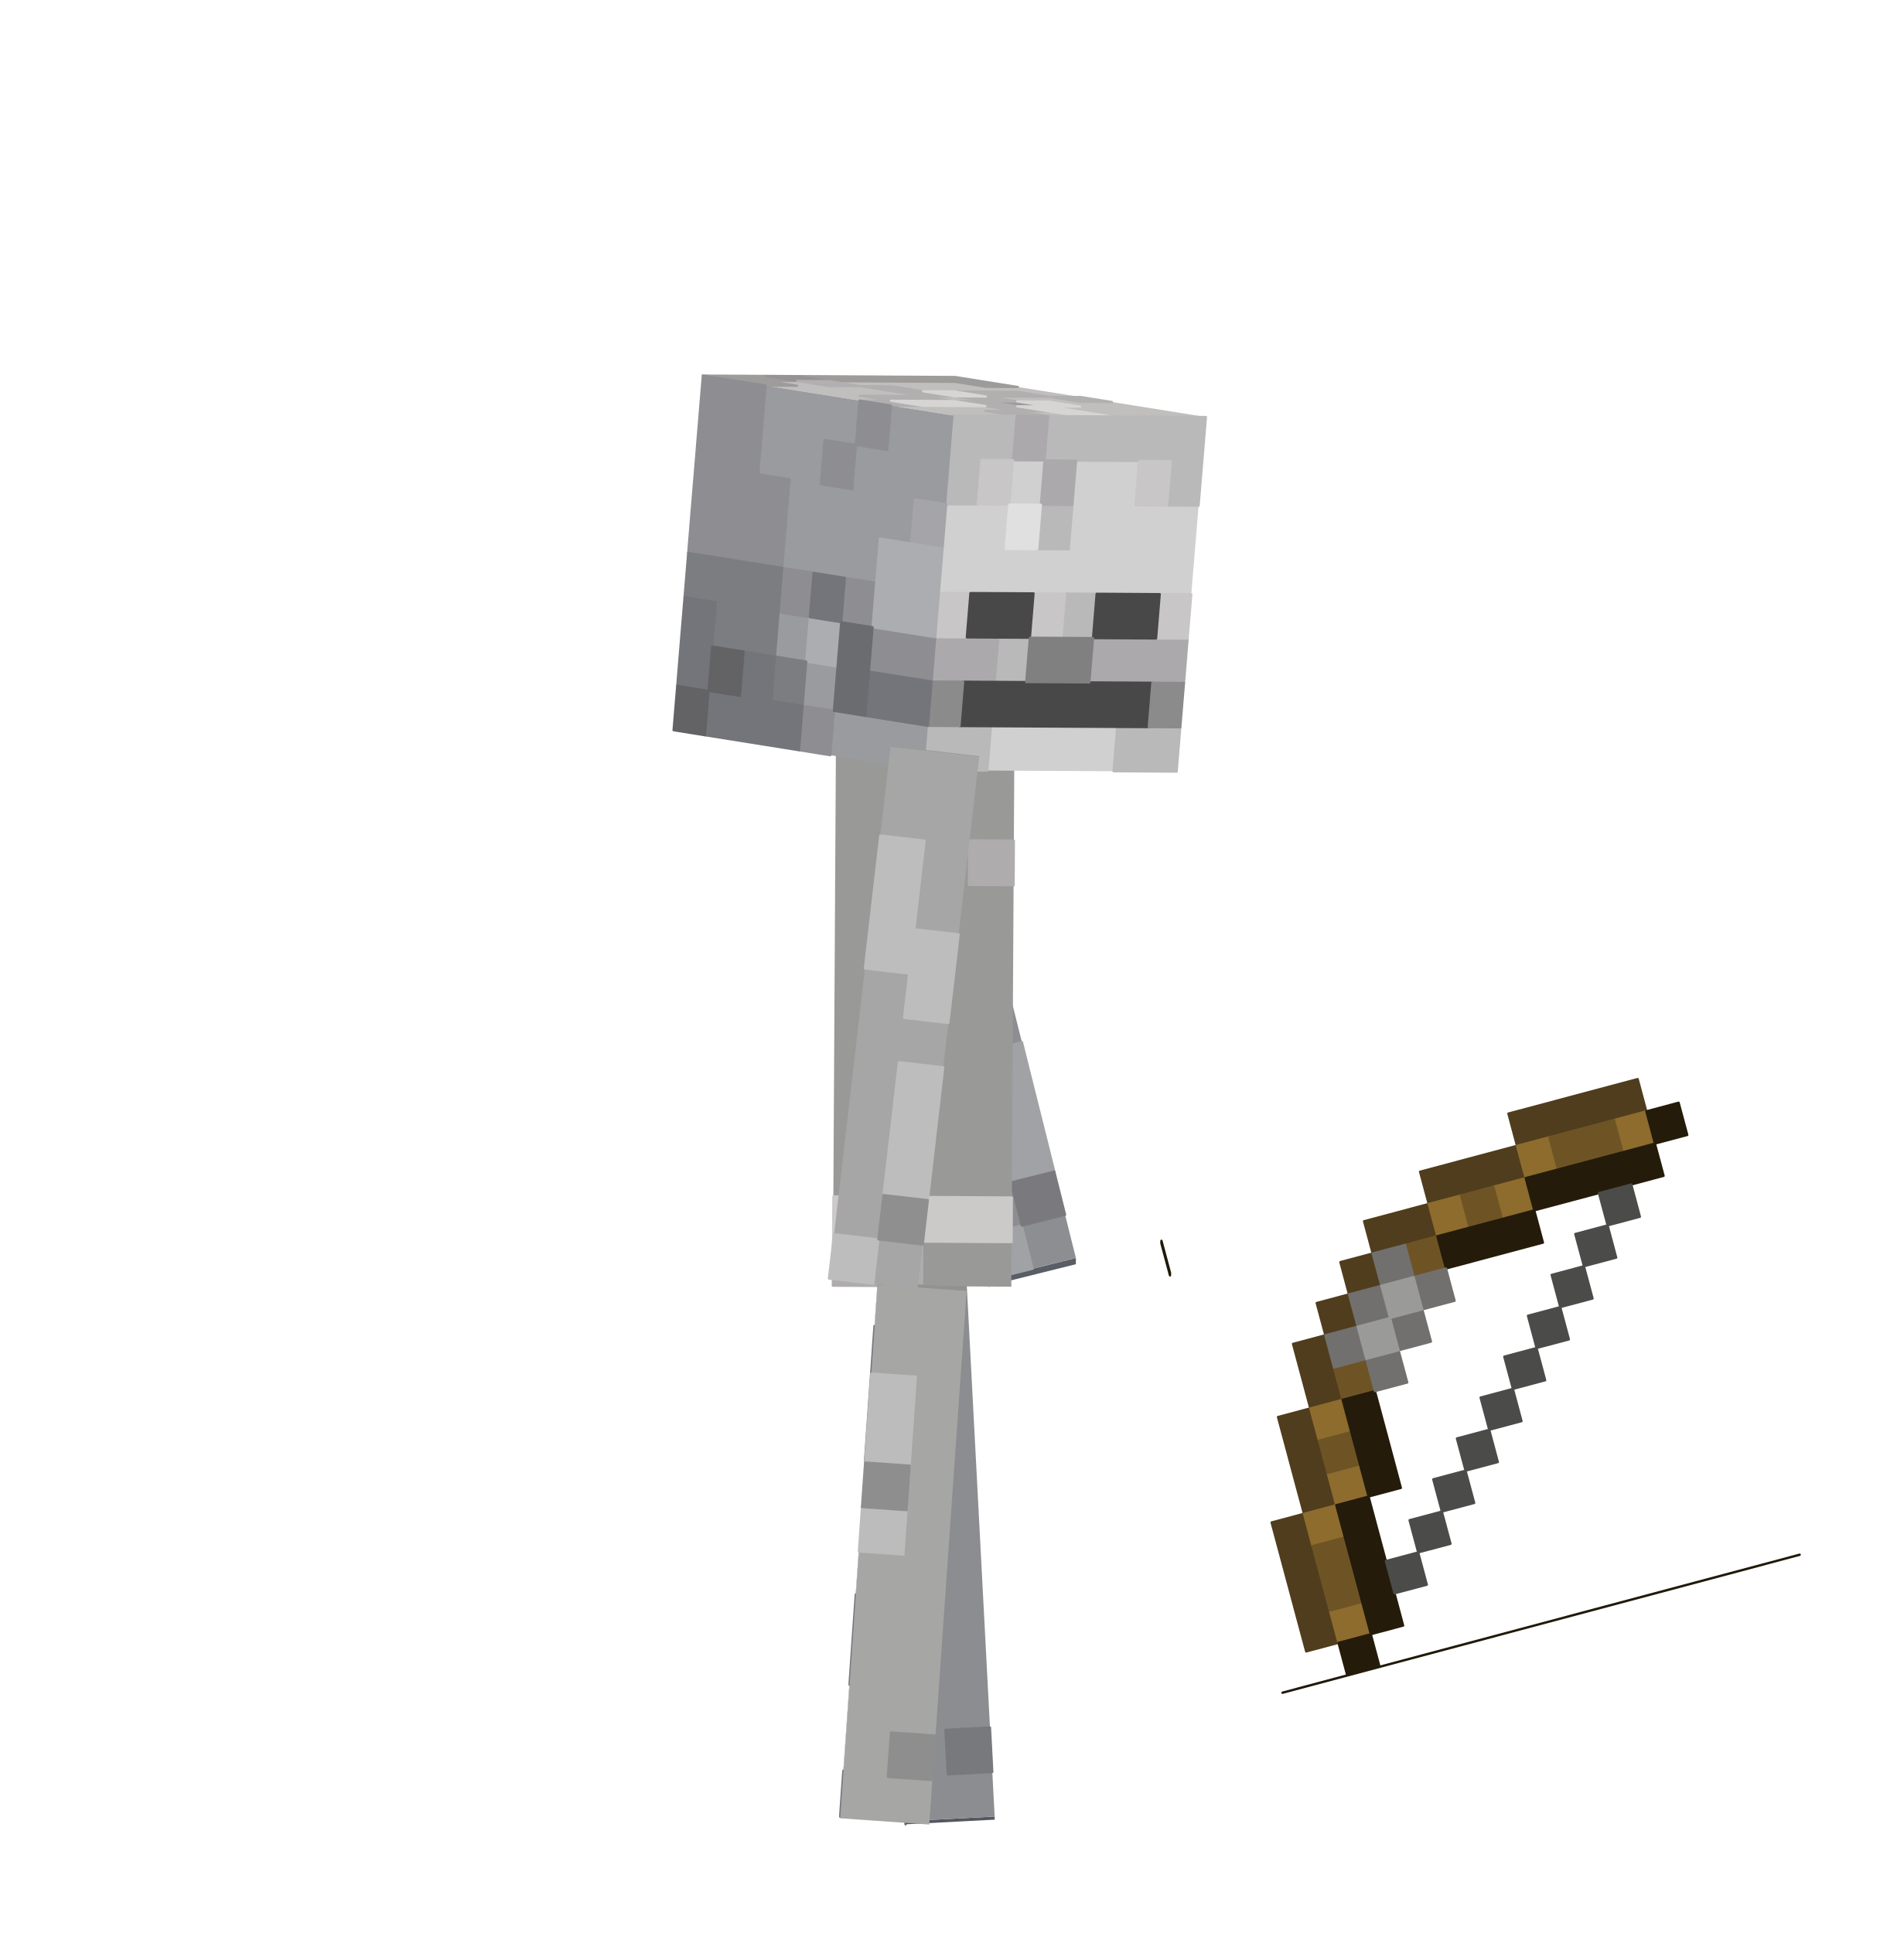
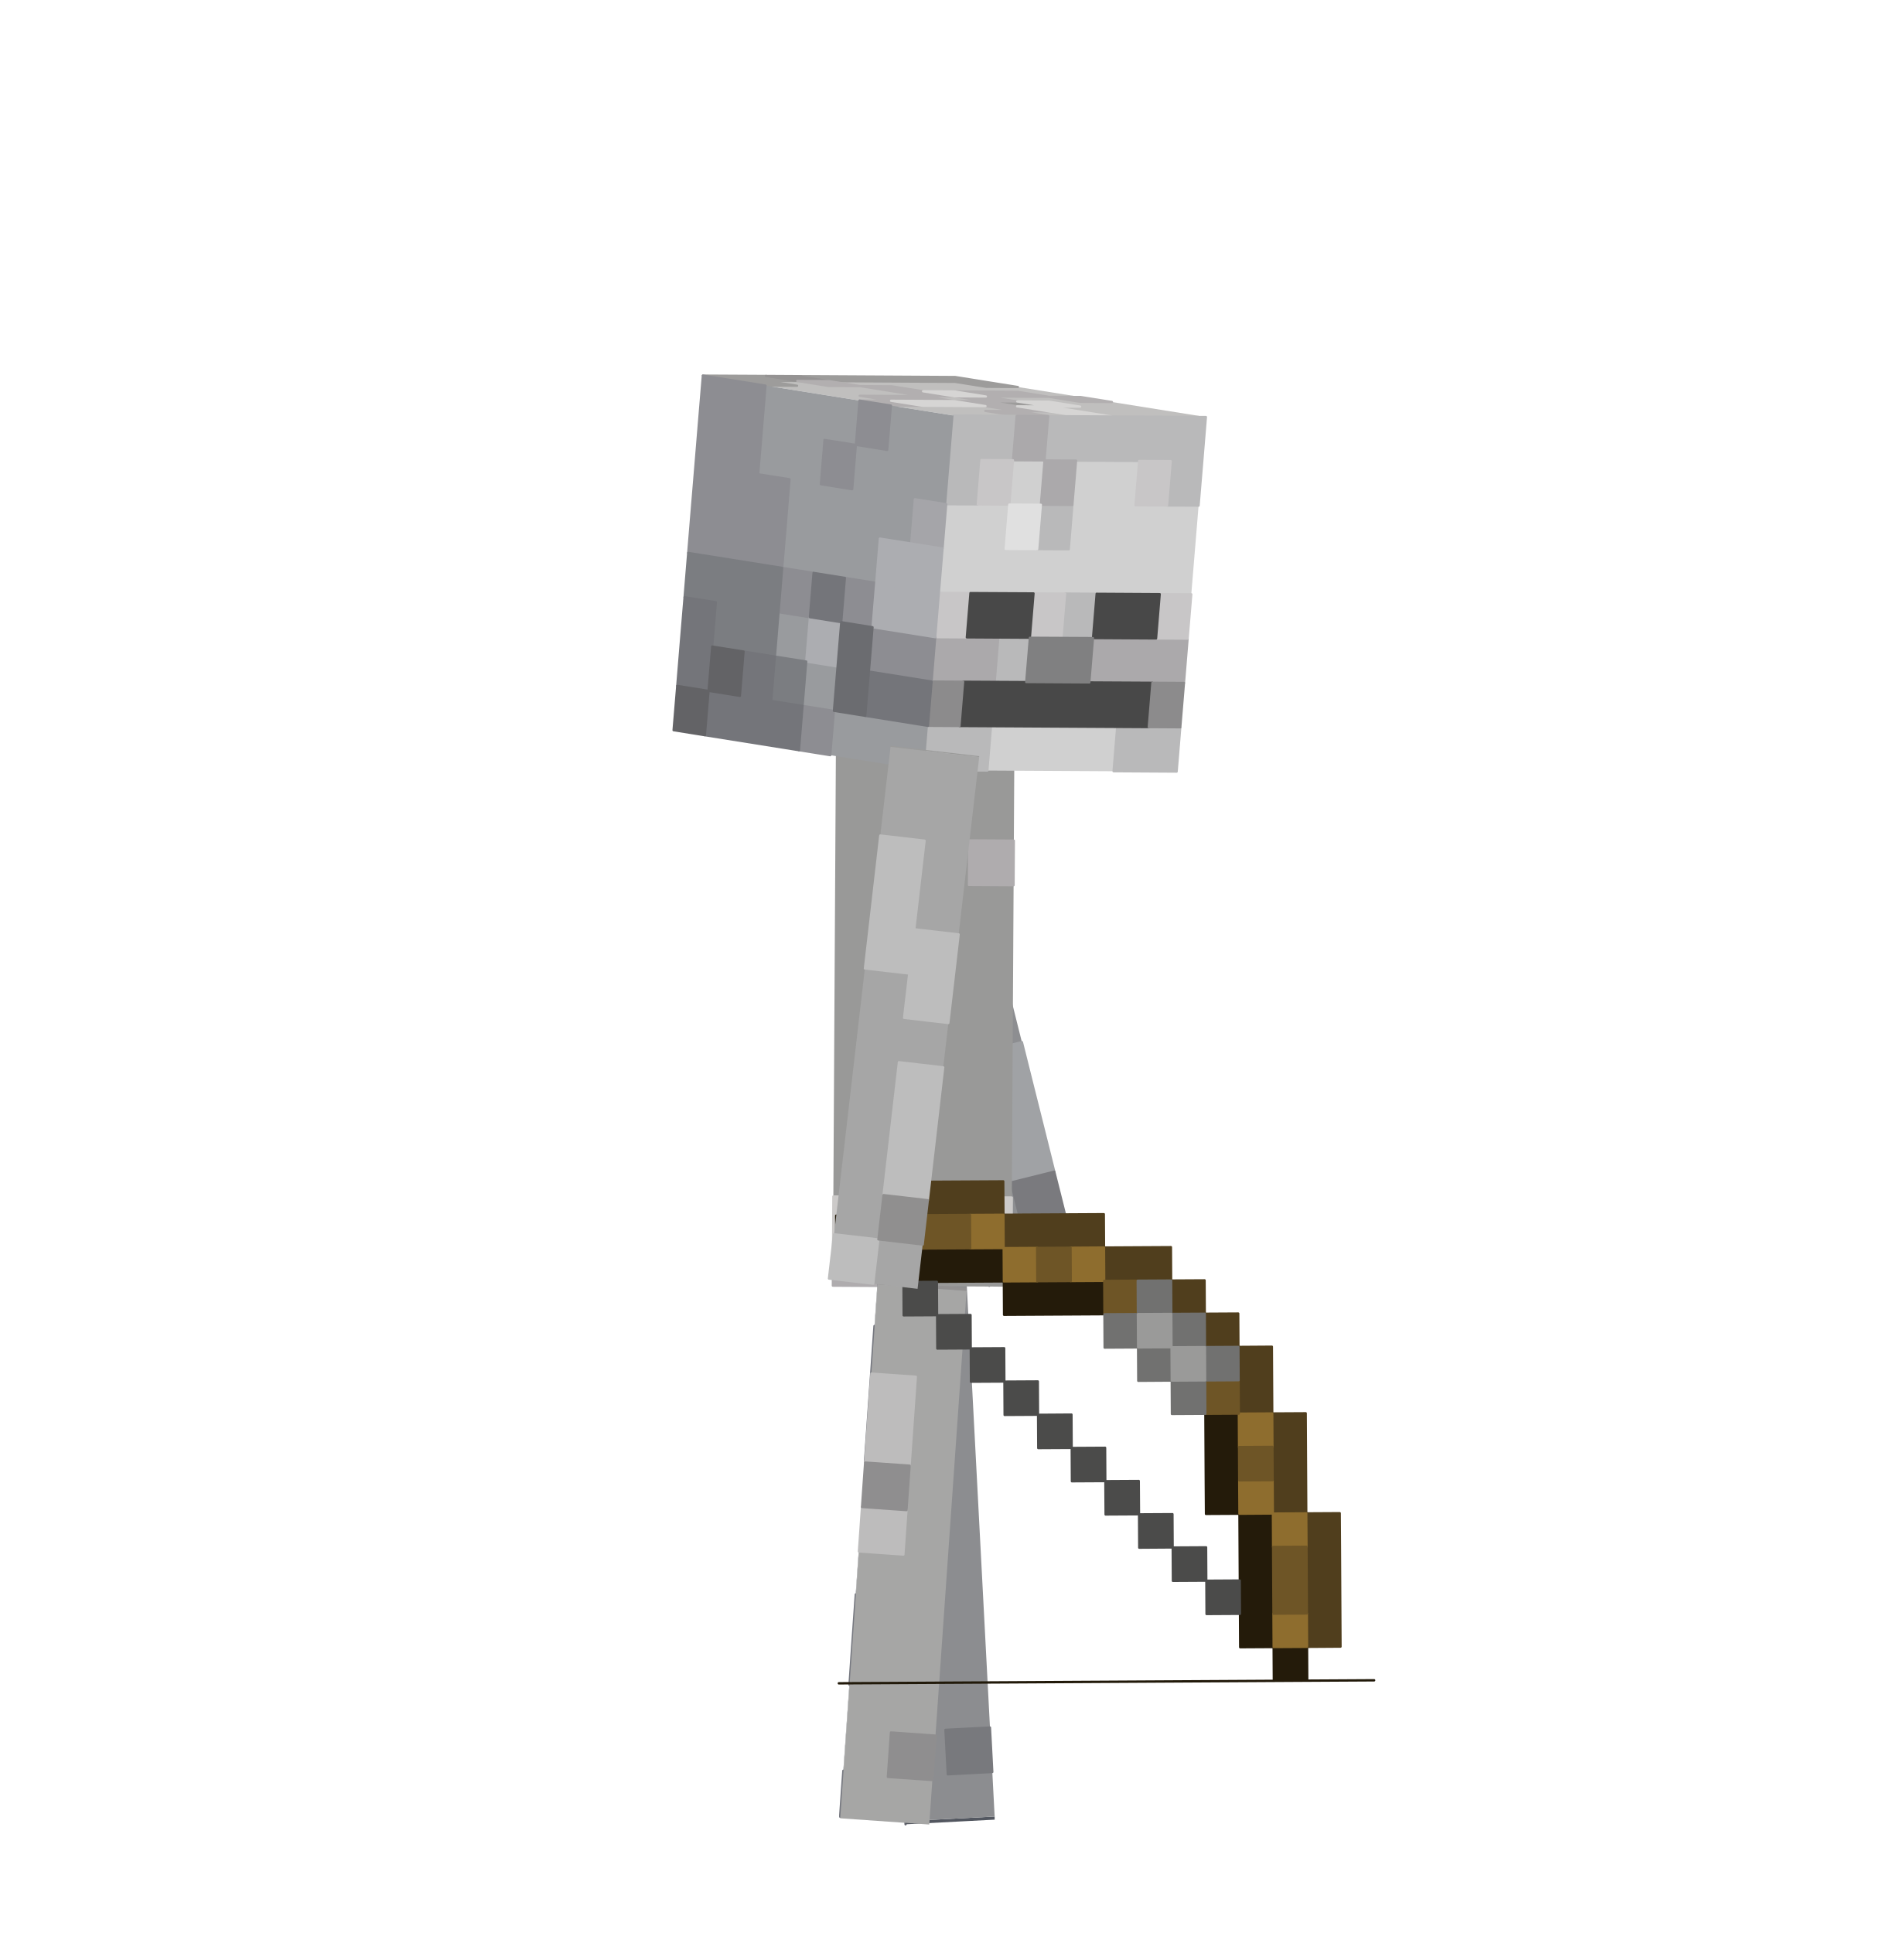
<svg xmlns="http://www.w3.org/2000/svg" viewBox="0 0 512 520" width="512" height="520" role="img" aria-labelledby="draw-3-title">
  <g id="skeleton">
    <g id="arm-left" aria-label="Left arm">
      <g class="face" data-face="back">
        <path fill="#60646c" d="M231.22 206.51L231.23 204.83L266.08 344.21L266.07 345.89Z" />
        <path fill="#6c7079" stroke="#6c7079" stroke-width=".6" stroke-linejoin="round" d="M234.13 218.12L234.13 217.28L237.04 228.9L237.03 229.74ZM237.03 229.74L237.04 228.9L239.94 240.51L239.94 241.35ZM251.56 286.97L251.56 286.14L254.47 297.75L254.46 298.59ZM254.46 298.59L254.47 297.75L257.37 309.37L257.37 310.2ZM257.37 310.2L257.37 309.37L260.27 320.98L260.27 321.82ZM263.17 334.27L263.17 333.43L266.08 345.05L266.07 345.89Z" />
        <path fill="#535760" stroke="#535760" stroke-width=".6" stroke-linejoin="round" d="M245.75 263.74L245.75 262.91L248.66 274.52L248.65 275.36ZM260.27 321.82L260.27 320.98L263.18 332.6L263.17 333.43Z" />
      </g>
      <g class="face" data-face="bottom">
        <path fill="#595d66" d="M289.37 338.42L289.36 340.09L266.07 345.89L266.08 344.21Z" />
      </g>
      <g class="face" data-face="nx">
        <path fill="#8d8e91" d="M231.23 204.83L254.52 199.04L289.37 338.42L266.08 344.21Z" />
        <path fill="#a0a2a5" stroke="#a0a2a5" stroke-width=".6" stroke-linejoin="round" d="M237.04 228.06L248.68 225.16L251.59 236.78L239.95 239.68ZM239.95 239.68L251.59 236.78L254.49 248.39L242.85 251.29ZM242.85 251.29L266.14 245.5L269.04 257.11L245.75 262.91ZM257.4 260.01L269.04 257.11L271.94 268.73L260.3 271.62ZM263.21 283.24L274.85 280.34L277.75 291.96L266.11 294.85ZM266.11 294.85L277.75 291.96L280.66 303.57L269.01 306.47ZM269.01 306.47L280.66 303.57L283.56 315.19L271.92 318.08ZM263.18 332.6L274.82 329.7L277.73 341.31L266.08 344.21Z" />
        <path fill="#7a7a7e" stroke="#7a7a7e" stroke-width=".6" stroke-linejoin="round" d="M271.92 318.08L283.56 315.19L286.47 326.8L274.82 329.7Z" />
      </g>
    </g>
    <g id="leg-left" aria-label="Left leg">
      <g class="face" data-face="back">
        <path fill="#585c64" d="M236.02 347.05L236.02 346.21L243.55 489.92L243.55 490.76Z" />
        <path fill="#646770" stroke="#646770" stroke-width=".6" stroke-linejoin="round" d="M236.64 359.02L236.64 358.6L237.27 370.58L237.27 371ZM237.27 371L237.27 370.58L237.9 382.56L237.9 382.98ZM237.9 382.98L237.9 382.56L238.53 394.53L238.53 394.95ZM240.41 430.46L240.41 430.04L241.04 442.02L241.04 442.44ZM241.04 442.44L241.04 442.02L241.67 454L241.67 454.41ZM242.92 478.79L242.92 478.37L243.55 490.34L243.55 490.76Z" />
      </g>
      <g class="face" data-face="bottom">
        <path fill="#535760" d="M267.52 488.67L267.52 489.51L243.55 490.76L243.55 489.92Z" />
      </g>
      <g class="face" data-face="nx">
        <path fill="#8c8d90" d="M236.02 346.21L259.98 344.95L267.52 488.67L243.55 489.92Z" />
        <path fill="#9fa0a3" stroke="#9fa0a3" stroke-width=".6" stroke-linejoin="round" d="M237.27 370.16L249.26 369.53L249.88 381.51L237.9 382.14ZM237.9 382.14L249.88 381.51L250.51 393.49L238.53 394.11ZM239.16 406.09L251.14 405.46L251.77 417.44L239.78 418.07Z" />
        <path fill="#78797d" stroke="#78797d" stroke-width=".6" stroke-linejoin="round" d="M238.53 394.11L250.51 393.49L251.14 405.46L239.16 406.09ZM254.28 465.34L266.26 464.72L266.89 476.69L254.91 477.32Z" />
      </g>
    </g>
    <g id="torso" aria-label="Torso">
      <g class="face" data-face="nx">
        <path fill="#999998" d="M224.82 201.87L272.82 202.14L272 346.14L224 345.86Z" />
        <path fill="#afacae" stroke="#afacae" stroke-width=".6" stroke-linejoin="round" d="M260.68 226.07L272.68 226.14L272.61 238.14L260.61 238.07ZM224.07 333.86L248.07 334L248 346L224 345.86Z" />
        <path fill="#cccac9" stroke="#cccac9" stroke-width=".6" stroke-linejoin="round" d="M224.14 321.86L272.14 322.14L272.07 334.14L224.07 333.86Z" />
      </g>
    </g>
    <g id="head" aria-label="Head">
      <g class="face" data-face="top">
        <path fill="#c0bfbe" d="M189.04 101.04L256.92 101.42L324.34 112.18L256.46 111.79Z" />
        <path fill="#9d9c9b" stroke="#9d9c9b" stroke-width=".6" stroke-linejoin="round" d="M189.04 101.04L206.01 101.13L214.43 102.48L197.46 102.38ZM214.49 101.18L256.92 101.42L265.35 102.77L222.92 102.53ZM197.46 102.38L205.95 102.43L214.38 103.77L205.89 103.73ZM256.86 102.72L265.35 102.77L273.77 104.11L265.29 104.06ZM265.12 107.95L273.6 108L282.03 109.34L273.55 109.3Z" />
        <path fill="#959393" stroke="#959393" stroke-width=".6" stroke-linejoin="round" d="M206.01 101.13L214.49 101.18L222.92 102.53L214.43 102.48Z" />
        <path fill="#b2afb0" stroke="#b2afb0" stroke-width=".6" stroke-linejoin="round" d="M214.43 102.48L222.92 102.53L231.35 103.87L222.86 103.82ZM231.35 103.87L239.83 103.92L248.26 105.26L239.78 105.22ZM239.78 105.22L248.26 105.26L256.69 106.61L248.2 106.56ZM256.75 105.31L273.72 105.41L282.14 106.75L265.17 106.66ZM231.23 106.46L248.2 106.56L256.63 107.9L239.66 107.81ZM256.69 106.61L265.17 106.66L273.6 108L265.12 107.95ZM282.14 106.75L290.63 106.8L299.06 108.14L290.57 108.1ZM231.18 107.76L239.66 107.81L248.09 109.15L239.61 109.1ZM256.63 107.9L265.12 107.95L273.55 109.3L265.06 109.25ZM265.06 109.25L273.55 109.3L281.97 110.64L273.49 110.59ZM265 110.54L273.49 110.59L281.92 111.94L273.43 111.89Z" />
        <path fill="#d6d5d4" stroke="#d6d5d4" stroke-width=".6" stroke-linejoin="round" d="M248.26 105.26L256.75 105.31L265.17 106.66L256.69 106.61ZM239.66 107.81L256.63 107.9L265.06 109.25L248.09 109.15ZM273.6 108L282.09 108.05L290.52 109.39L282.03 109.34ZM273.55 109.3L282.03 109.34L290.46 110.69L281.97 110.64ZM281.97 110.64L290.46 110.69L298.89 112.03L290.4 111.98Z" />
      </g>
      <g class="face" data-face="front">
        <path fill="#d0d0d0" d="M256.46 111.79L324.34 112.18L316.47 207.57L248.59 207.19Z" />
        <path fill="#b9b9ba" stroke="#b9b9ba" stroke-width=".6" stroke-linejoin="round" d="M256.46 111.79L273.43 111.89L272.45 123.81L255.48 123.72ZM281.92 111.94L324.34 112.18L323.36 124.1L280.93 123.86ZM255.48 123.72L263.96 123.76L262.98 135.69L254.49 135.64ZM314.87 124.05L323.36 124.1L322.37 136.02L313.89 135.98ZM279.95 135.78L288.43 135.83L287.45 147.76L278.96 147.71ZM286.47 159.68L294.95 159.73L293.97 171.65L285.48 171.61ZM268.51 171.51L277 171.56L276.01 183.48L267.53 183.43ZM249.57 195.26L266.54 195.36L265.56 207.28L248.59 207.19ZM300.48 195.55L317.45 195.65L316.47 207.57L299.5 207.47Z" />
        <path fill="#aba9ab" stroke="#aba9ab" stroke-width=".6" stroke-linejoin="round" d="M273.43 111.89L281.92 111.94L280.93 123.86L272.45 123.81ZM280.93 123.86L289.42 123.91L288.43 135.83L279.95 135.78ZM251.54 171.41L268.51 171.51L267.53 183.43L250.56 183.34ZM293.97 171.65L319.42 171.8L318.44 183.72L292.98 183.58Z" />
        <path fill="#c8c6c7" stroke="#c8c6c7" stroke-width=".6" stroke-linejoin="round" d="M263.96 123.76L272.45 123.81L271.46 135.74L262.98 135.69ZM306.39 124L314.87 124.05L313.89 135.98L305.4 135.93ZM252.52 159.49L261.01 159.54L260.03 171.46L251.54 171.41ZM277.98 159.63L286.47 159.68L285.48 171.61L277 171.56ZM311.92 159.83L320.41 159.87L319.42 171.8L310.94 171.75Z" />
        <path fill="#e0e0e0" stroke="#e0e0e0" stroke-width=".6" stroke-linejoin="round" d="M271.46 135.74L279.95 135.78L278.96 147.71L270.48 147.66Z" />
        <path fill="#484848" stroke="#484848" stroke-width=".6" stroke-linejoin="round" d="M261.01 159.54L277.98 159.63L277 171.56L260.03 171.46ZM294.95 159.73L311.92 159.83L310.94 171.75L293.97 171.65ZM259.04 183.39L309.95 183.67L308.97 195.6L258.06 195.31Z" />
        <path fill="#808081" stroke="#808081" stroke-width=".6" stroke-linejoin="round" d="M277 171.56L293.97 171.65L292.98 183.58L276.01 183.48Z" />
        <path fill="#8c8b8c" stroke="#8c8b8c" stroke-width=".6" stroke-linejoin="round" d="M250.56 183.34L259.04 183.39L258.06 195.31L249.57 195.26ZM309.95 183.67L318.44 183.72L317.45 195.65L308.97 195.6Z" />
      </g>
      <g class="face" data-face="nx">
        <path fill="#999b9e" d="M189.04 101.04L256.46 111.79L248.59 207.19L181.16 196.43Z" />
        <path fill="#8d8d92" stroke="#8d8d92" stroke-width=".6" stroke-linejoin="round" d="M189.04 101.04L205.89 103.73L204.91 115.65L188.05 112.96ZM231.18 107.76L239.61 109.1L238.62 121.03L230.19 119.68ZM188.05 112.96L204.91 115.65L203.92 127.58L187.07 124.89ZM221.76 118.34L230.19 119.68L229.21 131.61L220.78 130.26ZM187.07 124.89L212.35 128.92L211.37 140.84L186.08 136.81ZM186.08 136.81L211.37 140.84L210.38 152.77L185.1 148.74ZM210.38 152.77L218.81 154.11L217.83 166.04L209.4 164.69ZM227.24 155.46L235.67 156.8L234.68 168.73L226.26 167.38ZM234.68 168.73L251.54 171.41L250.56 183.34L233.7 180.65ZM215.86 189.89L224.29 191.23L223.3 203.15L214.88 201.81Z" />
        <path fill="#a5a5a9" stroke="#a5a5a9" stroke-width=".6" stroke-linejoin="round" d="M246.06 134.3L254.49 135.64L253.51 147.56L245.08 146.22Z" />
        <path fill="#acadb1" stroke="#acadb1" stroke-width=".6" stroke-linejoin="round" d="M236.65 144.88L253.51 147.56L252.52 159.49L235.67 156.8ZM235.67 156.8L252.52 159.49L251.54 171.41L234.68 168.73ZM217.83 166.04L226.26 167.38L225.27 179.31L216.84 177.96Z" />
        <path fill="#7b7d81" stroke="#7b7d81" stroke-width=".6" stroke-linejoin="round" d="M185.1 148.74L210.38 152.77L209.4 164.69L184.12 160.66ZM192.54 162L209.4 164.69L208.42 176.62L191.56 173.93ZM208.42 176.62L216.84 177.96L215.86 189.89L207.43 188.54Z" />
        <path fill="#74757a" stroke="#74757a" stroke-width=".6" stroke-linejoin="round" d="M218.81 154.11L227.24 155.46L226.26 167.38L217.83 166.04ZM184.12 160.66L192.54 162L191.56 173.93L183.13 172.58ZM183.13 172.58L191.56 173.93L190.57 185.85L182.15 184.51ZM199.99 175.27L208.42 176.62L207.43 188.54L199 187.2ZM233.7 180.65L250.56 183.34L249.57 195.26L232.72 192.57ZM190.57 185.85L215.86 189.89L214.88 201.81L189.59 197.78Z" />
        <path fill="#6b6c70" stroke="#6b6c70" stroke-width=".6" stroke-linejoin="round" d="M226.26 167.38L234.68 168.73L233.7 180.65L225.27 179.31ZM225.27 179.31L233.7 180.65L232.72 192.57L224.29 191.23Z" />
        <path fill="#636366" stroke="#636366" stroke-width=".6" stroke-linejoin="round" d="M191.56 173.93L199.99 175.27L199 187.2L190.57 185.85ZM182.15 184.51L190.57 185.85L189.59 197.78L181.16 196.43Z" />
      </g>
    </g>
    <g id="leg-right" aria-label="Right leg">
      <g class="face" data-face="back">
        <path fill="#686b71" d="M236.03 344.74L236.03 345.58L225.98 489.14L225.98 488.31Z" />
        <path fill="#767880" stroke="#767880" stroke-width=".6" stroke-linejoin="round" d="M235.19 356.71L235.19 357.13L234.36 369.09L234.36 368.67ZM234.36 368.67L234.36 369.09L233.52 381.05L233.52 380.64ZM233.52 380.64L233.52 381.05L232.68 393.02L232.68 392.6ZM230.17 428.91L230.17 429.33L229.33 441.29L229.33 440.87ZM229.33 440.87L229.33 441.29L228.5 453.25L228.5 452.83ZM226.82 476.34L226.82 476.76L225.98 488.73L225.98 488.31Z" />
      </g>
      <g class="face" data-face="top">
        <path fill="#939191" d="M236.03 345.58L236.03 344.74L259.97 346.42L259.97 347.26Z" />
      </g>
      <g class="face" data-face="nx">
        <path fill="#a6a6a5" d="M236.03 345.58L259.97 347.26L249.93 490.82L225.98 489.14Z" />
        <path fill="#bdbcbc" stroke="#bdbcbc" stroke-width=".6" stroke-linejoin="round" d="M234.36 369.51L246.33 370.35L245.49 382.31L233.52 381.47ZM233.52 381.47L245.49 382.31L244.65 394.27L232.68 393.44ZM231.84 405.4L243.81 406.24L242.98 418.2L231.01 417.36Z" />
        <path fill="#8f8e8f" stroke="#8f8e8f" stroke-width=".6" stroke-linejoin="round" d="M232.68 393.44L244.65 394.27L243.81 406.24L231.84 405.4ZM239.63 466.05L251.6 466.89L250.76 478.85L238.79 478.02Z" />
      </g>
    </g>
    <g id="held-bow" aria-label="Bow">
-       <g class="face" data-face="back">
-         <path fill="#211909" stroke="#211909" stroke-width=".6" stroke-linejoin="round" d="M312.35 334.43L312.38 333.77L314.7 342.45L314.68 343.11Z" />
+       <g class="face" data-face="bottom">
+         <path fill="#211909" stroke="#211909" stroke-width=".6" stroke-linejoin="round" d="M225.6 452.85L225.6 452.81L369.6 452L369.6 452.04Z" />
      </g>
-       <g class="face" data-face="bottom">
-         <path fill="#211909" stroke="#211909" stroke-width=".6" stroke-linejoin="round" d="M484.04 418.22L484.04 418.26L344.94 455.38L344.94 455.34Z" />
-       </g>
-       <g class="face" data-face="nx">
-         <path fill="#503d1d" stroke="#503d1d" stroke-width=".6" stroke-linejoin="round" d="M405.69 299.56L440.46 290.28L442.79 298.96L408.01 308.24ZM381.93 315.2L408.01 308.24L410.34 316.92L384.26 323.88ZM366.87 328.52L384.26 323.88L386.58 332.56L369.19 337.2ZM360.5 339.52L369.19 337.2L371.52 345.88L362.82 348.2ZM354.13 350.52L362.82 348.2L365.15 356.88L356.46 359.2ZM347.76 361.52L356.46 359.2L358.78 367.88L350.09 370.2ZM350.09 370.2L358.78 367.88L361.11 376.55L352.41 378.87ZM343.72 381.19L352.41 378.87L354.74 387.55L346.05 389.87ZM346.05 389.87L354.74 387.55L357.07 396.23L348.37 398.55ZM348.37 398.55L357.07 396.23L359.39 404.91L350.7 407.23ZM342 409.55L350.7 407.23L353.02 415.91L344.33 418.23ZM344.33 418.23L353.02 415.91L355.35 424.59L346.66 426.91ZM346.66 426.91L355.35 424.59L357.68 433.26L348.98 435.58ZM348.98 435.58L357.68 433.26L360 441.94L351.31 444.26Z" />
-         <path fill="#8d6c2e" stroke="#8d6c2e" stroke-width=".6" stroke-linejoin="round" d="M408.01 308.24L416.71 305.92L419.03 314.6L410.34 316.92ZM434.09 301.28L442.79 298.96L445.11 307.64L436.42 309.96ZM384.26 323.88L392.95 321.56L395.28 330.24L386.58 332.56ZM401.64 319.24L410.34 316.92L412.66 325.6L403.97 327.92ZM352.41 378.87L361.11 376.55L363.43 385.23L354.74 387.55ZM357.07 396.23L365.76 393.91L368.09 402.59L359.39 404.91ZM350.7 407.23L359.39 404.91L361.72 413.59L353.02 415.91ZM357.68 433.26L366.37 430.94L368.7 439.62L360 441.94Z" />
-         <path fill="#6e5425" stroke="#6e5425" stroke-width=".6" stroke-linejoin="round" d="M416.71 305.92L434.09 301.28L436.42 309.96L419.03 314.6ZM392.95 321.56L401.64 319.24L403.97 327.92L395.28 330.24ZM377.89 334.88L386.58 332.56L388.91 341.24L380.21 343.56ZM358.78 367.88L367.48 365.56L369.8 374.23L361.11 376.55ZM354.74 387.55L363.43 385.23L365.76 393.91L357.07 396.23ZM353.02 415.91L361.72 413.59L364.05 422.26L355.35 424.59ZM355.35 424.59L364.05 422.26L366.37 430.94L357.68 433.26Z" />
-         <path fill="#241b0a" stroke="#241b0a" stroke-width=".6" stroke-linejoin="round" d="M442.79 298.96L451.48 296.64L453.81 305.32L445.11 307.64ZM410.34 316.92L445.11 307.64L447.44 316.32L412.66 325.6ZM386.58 332.56L412.66 325.6L414.99 334.28L388.91 341.24ZM361.11 376.55L369.8 374.23L372.13 382.91L363.43 385.23ZM363.43 385.23L372.13 382.91L374.46 391.59L365.76 393.91ZM365.76 393.91L374.46 391.59L376.78 400.27L368.09 402.59ZM359.39 404.91L368.09 402.59L370.41 411.27L361.72 413.59ZM361.72 413.59L370.41 411.27L372.74 419.94L364.05 422.26ZM364.05 422.26L372.74 419.94L375.07 428.62L366.37 430.94ZM366.37 430.94L375.07 428.62L377.39 437.3L368.7 439.62ZM360 441.94L368.7 439.62L371.02 448.3L362.33 450.62Z" />
-         <path fill="#71706f" stroke="#71706f" stroke-width=".6" stroke-linejoin="round" d="M369.19 337.2L377.89 334.88L380.21 343.56L371.52 345.88ZM362.82 348.2L371.52 345.88L373.85 354.56L365.15 356.88ZM380.21 343.56L388.91 341.24L391.23 349.92L382.54 352.24ZM356.46 359.2L365.15 356.88L367.48 365.56L358.78 367.88ZM373.85 354.56L382.54 352.24L384.87 360.91L376.17 363.24ZM367.48 365.56L376.17 363.24L378.5 371.91L369.8 374.23Z" />
-         <path fill="#4b4b4a" stroke="#4b4b4a" stroke-width=".6" stroke-linejoin="round" d="M430.05 320.96L438.75 318.64L441.07 327.32L432.38 329.64ZM423.68 331.96L432.38 329.64L434.7 338.31L426.01 340.63ZM417.32 342.96L426.01 340.63L428.34 349.31L419.64 351.63ZM410.95 353.95L419.64 351.63L421.97 360.31L413.27 362.63ZM404.58 364.95L413.27 362.63L415.6 371.31L406.91 373.63ZM398.21 375.95L406.91 373.63L409.23 382.31L400.54 384.63ZM391.84 386.95L400.54 384.63L402.86 393.31L394.17 395.63ZM385.48 397.95L394.17 395.63L396.5 404.31L387.8 406.63ZM379.11 408.95L387.8 406.63L390.13 415.3L381.43 417.62ZM372.74 419.94L381.43 417.62L383.76 426.3L375.07 428.62Z" />
-         <path fill="#9a9a99" stroke="#9a9a99" stroke-width=".6" stroke-linejoin="round" d="M371.52 345.88L380.21 343.56L382.54 352.24L373.85 354.56ZM365.15 356.88L373.85 354.56L376.17 363.24L367.48 365.56Z" />
+       <g class="face" data-face="px">
+         <path fill="#503e1d" stroke="#503e1d" stroke-width=".6" stroke-linejoin="round" d="M233.84 317.99L269.84 317.79L269.89 326.77L233.89 326.97ZM269.89 326.77L296.89 326.62L296.94 335.59L269.94 335.75ZM296.94 335.59L314.94 335.49L314.99 344.47L296.99 344.57ZM314.99 344.47L323.99 344.42L324.04 353.4L315.04 353.45ZM324.04 353.4L333.04 353.35L333.09 362.33L324.09 362.38ZM333.09 362.33L342.09 362.27L342.14 371.25L333.14 371.3ZM333.14 371.3L342.14 371.25L342.19 380.23L333.19 380.28ZM342.19 380.23L351.19 380.18L351.24 389.16L342.24 389.21ZM342.24 389.21L351.24 389.16L351.29 398.14L342.29 398.19ZM342.29 398.19L351.29 398.14L351.34 407.11L342.35 407.16ZM351.34 407.11L360.34 407.06L360.4 416.04L351.4 416.09ZM351.4 416.09L360.4 416.04L360.45 425.02L351.45 425.07ZM351.45 425.07L360.45 425.02L360.5 434L351.5 434.05ZM351.5 434.05L360.5 434L360.55 442.97L351.55 443.03Z" />
+         <path fill="#241b0a" stroke="#241b0a" stroke-width=".6" stroke-linejoin="round" d="M224.89 327.02L233.89 326.97L233.94 335.95L224.94 336ZM233.94 335.95L269.94 335.75L269.99 344.72L233.99 344.93ZM269.99 344.72L296.99 344.57L297.04 353.55L270.04 353.7ZM324.19 380.33L333.19 380.28L333.24 389.26L324.24 389.31ZM324.24 389.31L333.24 389.26L333.29 398.24L324.29 398.29ZM324.29 398.29L333.29 398.24L333.35 407.22L324.35 407.27ZM333.35 407.22L342.35 407.16L342.4 416.14L333.4 416.19ZM333.4 416.19L342.4 416.14L342.45 425.12L333.45 425.17ZM333.45 425.17L342.45 425.12L342.5 434.1L333.5 434.15ZM333.5 434.15L342.5 434.1L342.55 443.08L333.55 443.13ZM342.55 443.08L351.55 443.03L351.6 452L342.6 452.05Z" />
+         <path fill="#8e6d2e" stroke="#8e6d2e" stroke-width=".6" stroke-linejoin="round" d="M233.89 326.97L242.89 326.92L242.94 335.9L233.94 335.95ZM260.89 326.82L269.89 326.77L269.94 335.75L260.94 335.8ZM269.94 335.75L278.94 335.7L278.99 344.67L269.99 344.72ZM287.94 335.65L296.94 335.59L296.99 344.57L287.99 344.62ZM333.19 380.28L342.19 380.23L342.24 389.21L333.24 389.26ZM333.29 398.24L342.29 398.19L342.35 407.16L333.35 407.22ZM342.35 407.16L351.34 407.11L351.4 416.09L342.4 416.14ZM342.5 434.1L351.5 434.05L351.55 443.03L342.55 443.08Z" />
+         <path fill="#6e5526" stroke="#6e5526" stroke-width=".6" stroke-linejoin="round" d="M242.89 326.92L260.89 326.82L260.94 335.8L242.94 335.9ZM278.94 335.7L287.94 335.65L287.99 344.62L278.99 344.67ZM296.99 344.57L305.99 344.52L306.04 353.5L297.04 353.55ZM324.14 371.35L333.14 371.3L333.19 380.28L324.19 380.33ZM333.24 389.26L342.24 389.21L342.29 398.19L333.29 398.24ZM342.4 416.14L351.4 416.09L351.45 425.07L342.45 425.12ZM342.45 425.12L351.45 425.07L351.5 434.05L342.5 434.1Z" />
+         <path fill="#4b4b4a" stroke="#4b4b4a" stroke-width=".6" stroke-linejoin="round" d="M242.99 344.88L251.99 344.83L252.04 353.8L243.04 353.85ZM252.04 353.8L261.04 353.75L261.09 362.73L252.09 362.78ZM261.09 362.73L270.09 362.68L270.14 371.66L261.14 371.71ZM270.14 371.66L279.14 371.61L279.19 380.59L270.19 380.64ZM279.19 380.59L288.19 380.53L288.24 389.51L279.24 389.56ZM288.24 389.51L297.24 389.46L297.29 398.44L288.29 398.49ZM297.29 398.44L306.29 398.39L306.35 407.37L297.35 407.42ZM306.35 407.37L315.35 407.32L315.4 416.29L306.4 416.35ZM315.4 416.29L324.4 416.24L324.45 425.22L315.45 425.27ZM324.45 425.22L333.45 425.17L333.5 434.15L324.5 434.2Z" />
+         <path fill="#717170" stroke="#717170" stroke-width=".6" stroke-linejoin="round" d="M305.99 344.52L314.99 344.47L315.04 353.45L306.04 353.5ZM297.04 353.55L306.04 353.5L306.09 362.48L297.09 362.53ZM315.04 353.45L324.04 353.4L324.09 362.38L315.09 362.43ZM306.09 362.48L315.09 362.43L315.14 371.4L306.14 371.46ZM324.09 362.38L333.09 362.33L333.14 371.3L324.14 371.35ZM315.14 371.4L324.14 371.35L324.19 380.33L315.19 380.38Z" />
+         <path fill="#9a9a99" stroke="#9a9a99" stroke-width=".6" stroke-linejoin="round" d="M306.04 353.5L315.04 353.45L315.09 362.43L306.09 362.48ZM315.09 362.43L324.09 362.38L324.14 371.35L315.14 371.4Z" />
      </g>
    </g>
    <g id="arm-right" aria-label="Right arm">
      <g class="face" data-face="top">
        <path fill="#9b9b9a" d="M239.52 200.92L239.52 200.65L263.36 203.41L263.36 203.68Z" />
      </g>
      <g class="face" data-face="nx">
        <path fill="#a6a6a6" d="M239.52 200.92L263.36 203.68L246.79 346.71L222.95 343.95Z" />
        <path fill="#bdbdbd" stroke="#bdbdbd" stroke-width=".6" stroke-linejoin="round" d="M236.76 224.76L248.68 226.14L247.3 238.06L235.38 236.68ZM235.38 236.68L247.3 238.06L245.92 249.98L234 248.6ZM234 248.6L257.84 251.36L256.46 263.28L232.62 260.52ZM244.54 261.9L256.46 263.28L255.07 275.2L243.15 273.82ZM241.77 285.74L253.69 287.12L252.31 299.04L240.39 297.65ZM240.39 297.65L252.31 299.04L250.93 310.96L239.01 309.57ZM239.01 309.57L250.93 310.96L249.55 322.87L237.63 321.49ZM224.33 332.03L236.25 333.41L234.87 345.33L222.95 343.95Z" />
        <path fill="#908f8f" stroke="#908f8f" stroke-width=".6" stroke-linejoin="round" d="M237.63 321.49L249.55 322.87L248.17 334.79L236.25 333.41Z" />
      </g>
    </g>
  </g>
</svg>
